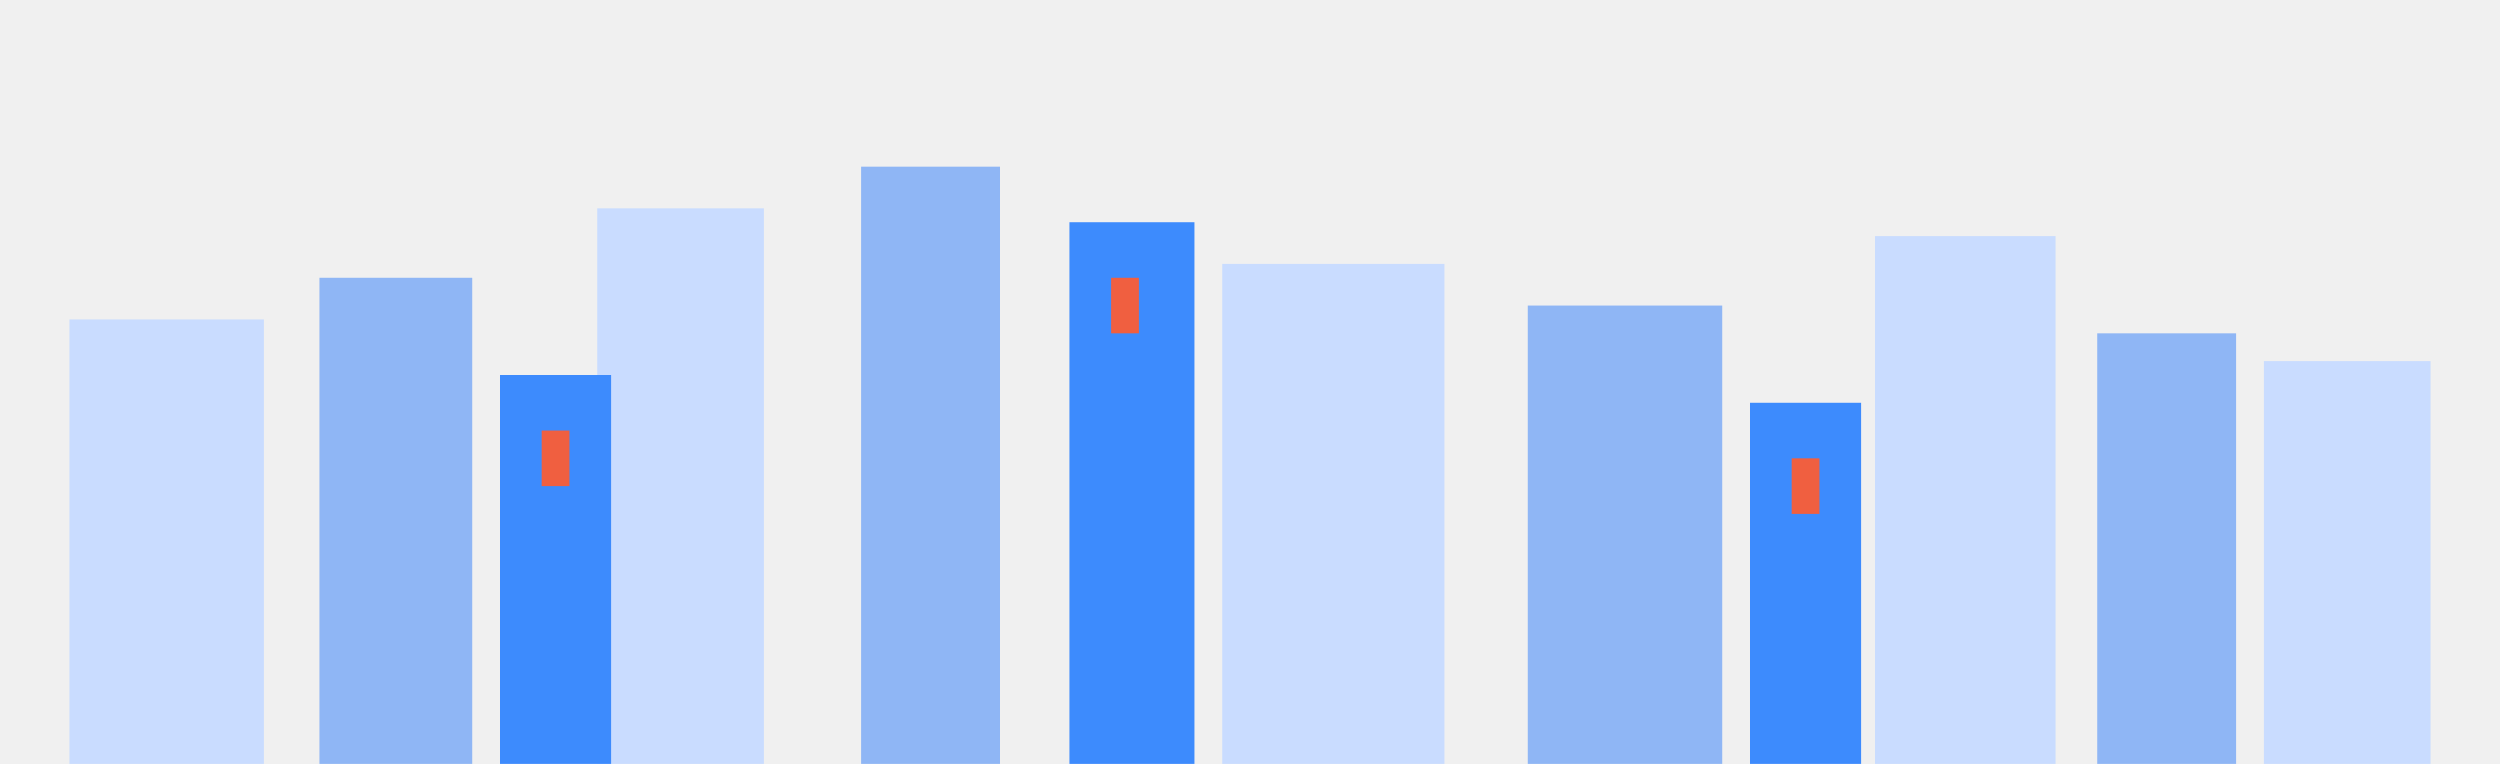
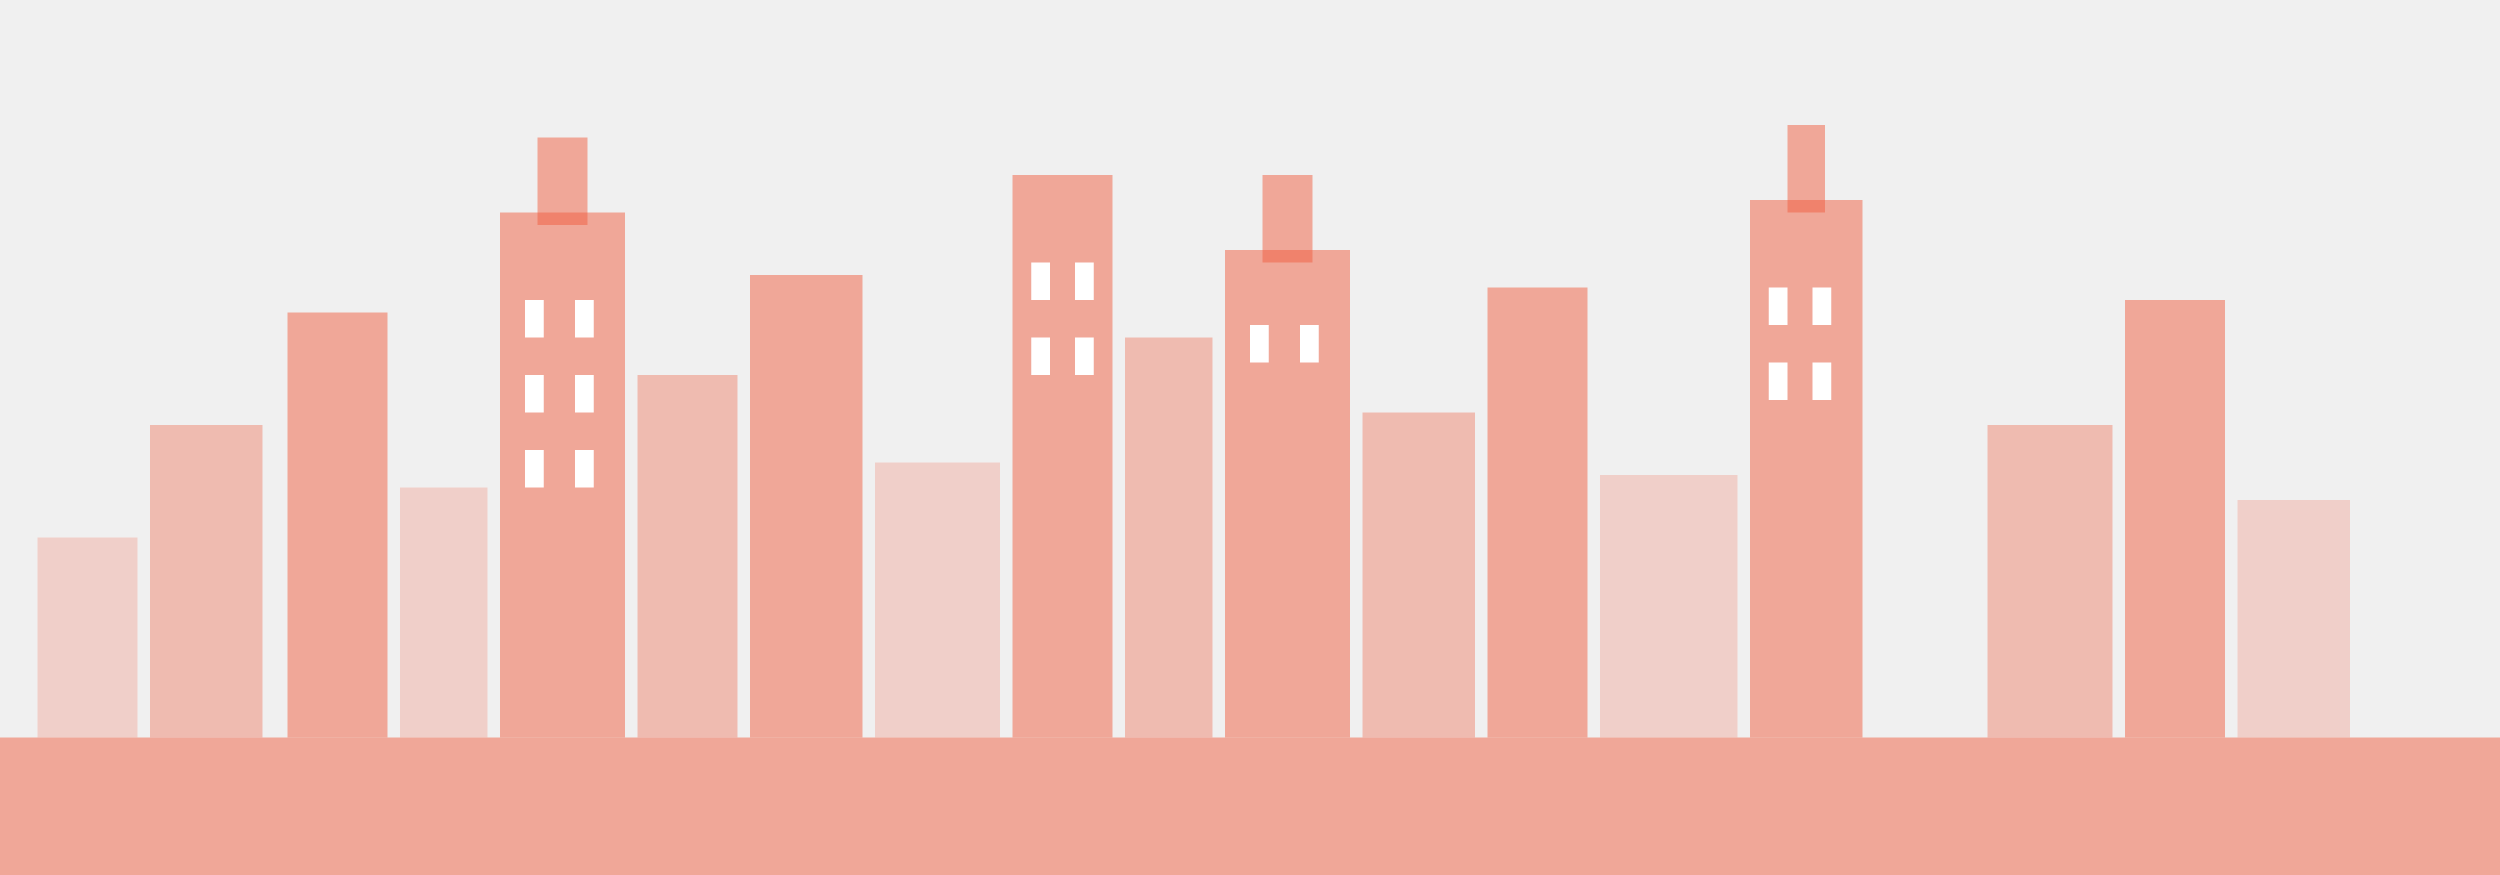
- <svg xmlns="http://www.w3.org/2000/svg" viewBox="0 0 360 110" aria-hidden="true" focusable="false" preserveAspectRatio="xMidYMax meet">
-   <g fill="#c9dcff">
-     <rect x="10" y="46" width="28" height="64" />
-     <rect x="86" y="30" width="24" height="80" />
-     <rect x="176" y="38" width="32" height="72" />
-     <rect x="270" y="34" width="26" height="76" />
-     <rect x="326" y="52" width="24" height="58" />
+ <svg xmlns="http://www.w3.org/2000/svg" viewBox="0 0 400 140" aria-hidden="true" focusable="false" preserveAspectRatio="xMidYMax meet">
+   <g fill="#f05f40" fill-opacity="0.22">
+     <rect x="6" y="86" width="16" height="32" />
+     <rect x="64" y="78" width="14" height="40" />
+     <rect x="140" y="74" width="20" height="44" />
+     <rect x="256" y="76" width="22" height="42" />
+     <rect x="358" y="80" width="18" height="38" />
  </g>
-   <g fill="#8fb6f5">
-     <rect x="46" y="40" width="22" height="70" />
-     <rect x="124" y="24" width="20" height="86" />
-     <rect x="220" y="44" width="28" height="66" />
-     <rect x="302" y="48" width="20" height="62" />
+   <g fill="#f05f40" fill-opacity="0.36">
+     <rect x="24" y="68" width="18" height="50" />
+     <rect x="102" y="60" width="16" height="58" />
+     <rect x="180" y="54" width="14" height="64" />
+     <rect x="218" y="66" width="18" height="52" />
+     <rect x="318" y="68" width="20" height="50" />
  </g>
-   <g fill="#3d8bfd">
-     <rect x="72" y="54" width="16" height="56" />
-     <rect x="154" y="32" width="18" height="78" />
-     <rect x="252" y="58" width="16" height="52" />
-     <rect x="78" y="62" width="4" height="8" fill="#f05f40" />
-     <rect x="160" y="40" width="4" height="8" fill="#f05f40" />
-     <rect x="258" y="66" width="4" height="8" fill="#f05f40" />
+   <g fill="#f05f40" fill-opacity="0.5">
+     <path d="M0 118h400v22H0z" />
+     <rect x="46" y="50" width="16" height="68" />
+     <rect x="80" y="34" width="20" height="84" />
+     <rect x="86" y="22" width="8" height="14" />
+     <rect x="120" y="44" width="18" height="74" />
+     <rect x="162" y="28" width="16" height="90" />
+     <rect x="196" y="40" width="20" height="78" />
+     <rect x="202" y="28" width="8" height="14" />
+     <rect x="238" y="46" width="16" height="72" />
+     <rect x="280" y="32" width="18" height="86" />
+     <rect x="286" y="20" width="6" height="14" />
+     <rect x="340" y="48" width="16" height="70" />
+     <rect x="84" y="48" width="3" height="6" fill="#fff" fill-opacity="1" />
+     <rect x="92" y="48" width="3" height="6" fill="#fff" fill-opacity="1" />
+     <rect x="84" y="60" width="3" height="6" fill="#fff" fill-opacity="1" />
+     <rect x="92" y="60" width="3" height="6" fill="#fff" fill-opacity="1" />
+     <rect x="84" y="72" width="3" height="6" fill="#fff" fill-opacity="1" />
+     <rect x="92" y="72" width="3" height="6" fill="#fff" fill-opacity="1" />
+     <rect x="165" y="42" width="3" height="6" fill="#fff" fill-opacity="1" />
+     <rect x="172" y="42" width="3" height="6" fill="#fff" fill-opacity="1" />
+     <rect x="165" y="54" width="3" height="6" fill="#fff" fill-opacity="1" />
+     <rect x="172" y="54" width="3" height="6" fill="#fff" fill-opacity="1" />
+     <rect x="200" y="52" width="3" height="6" fill="#fff" fill-opacity="1" />
+     <rect x="208" y="52" width="3" height="6" fill="#fff" fill-opacity="1" />
+     <rect x="283" y="46" width="3" height="6" fill="#fff" fill-opacity="1" />
+     <rect x="290" y="46" width="3" height="6" fill="#fff" fill-opacity="1" />
+     <rect x="283" y="58" width="3" height="6" fill="#fff" fill-opacity="1" />
+     <rect x="290" y="58" width="3" height="6" fill="#fff" fill-opacity="1" />
  </g>
</svg>
